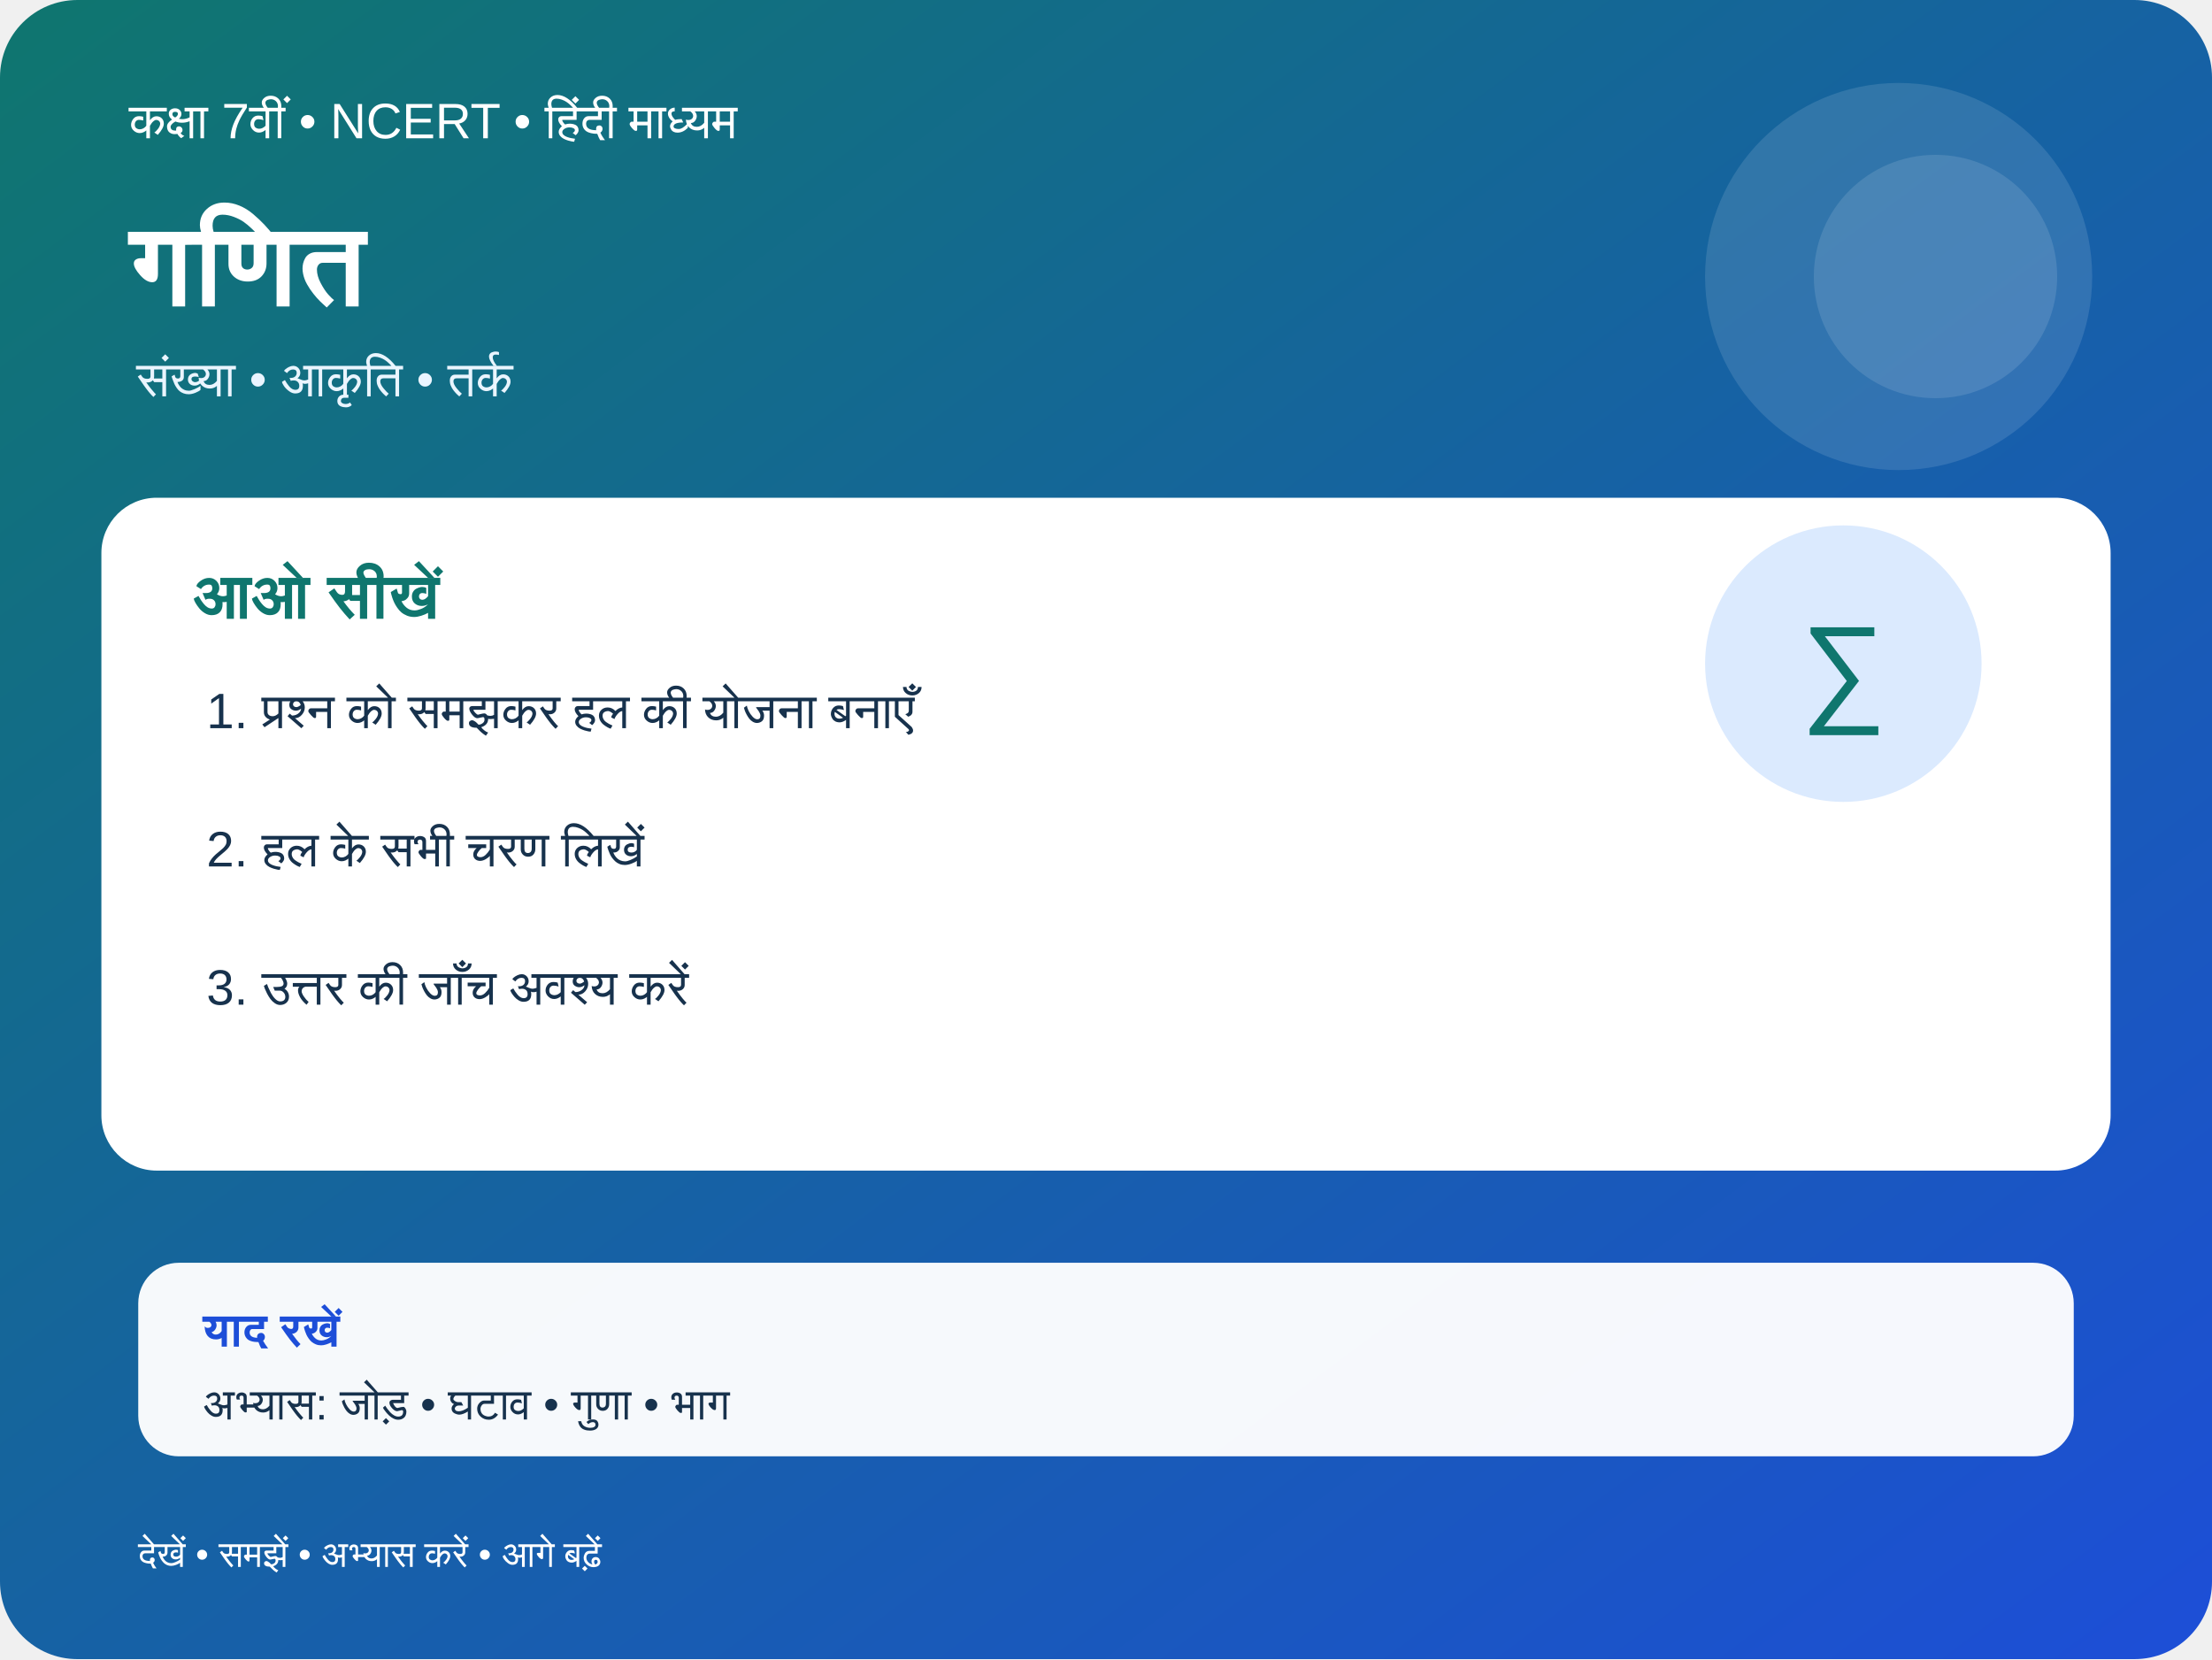
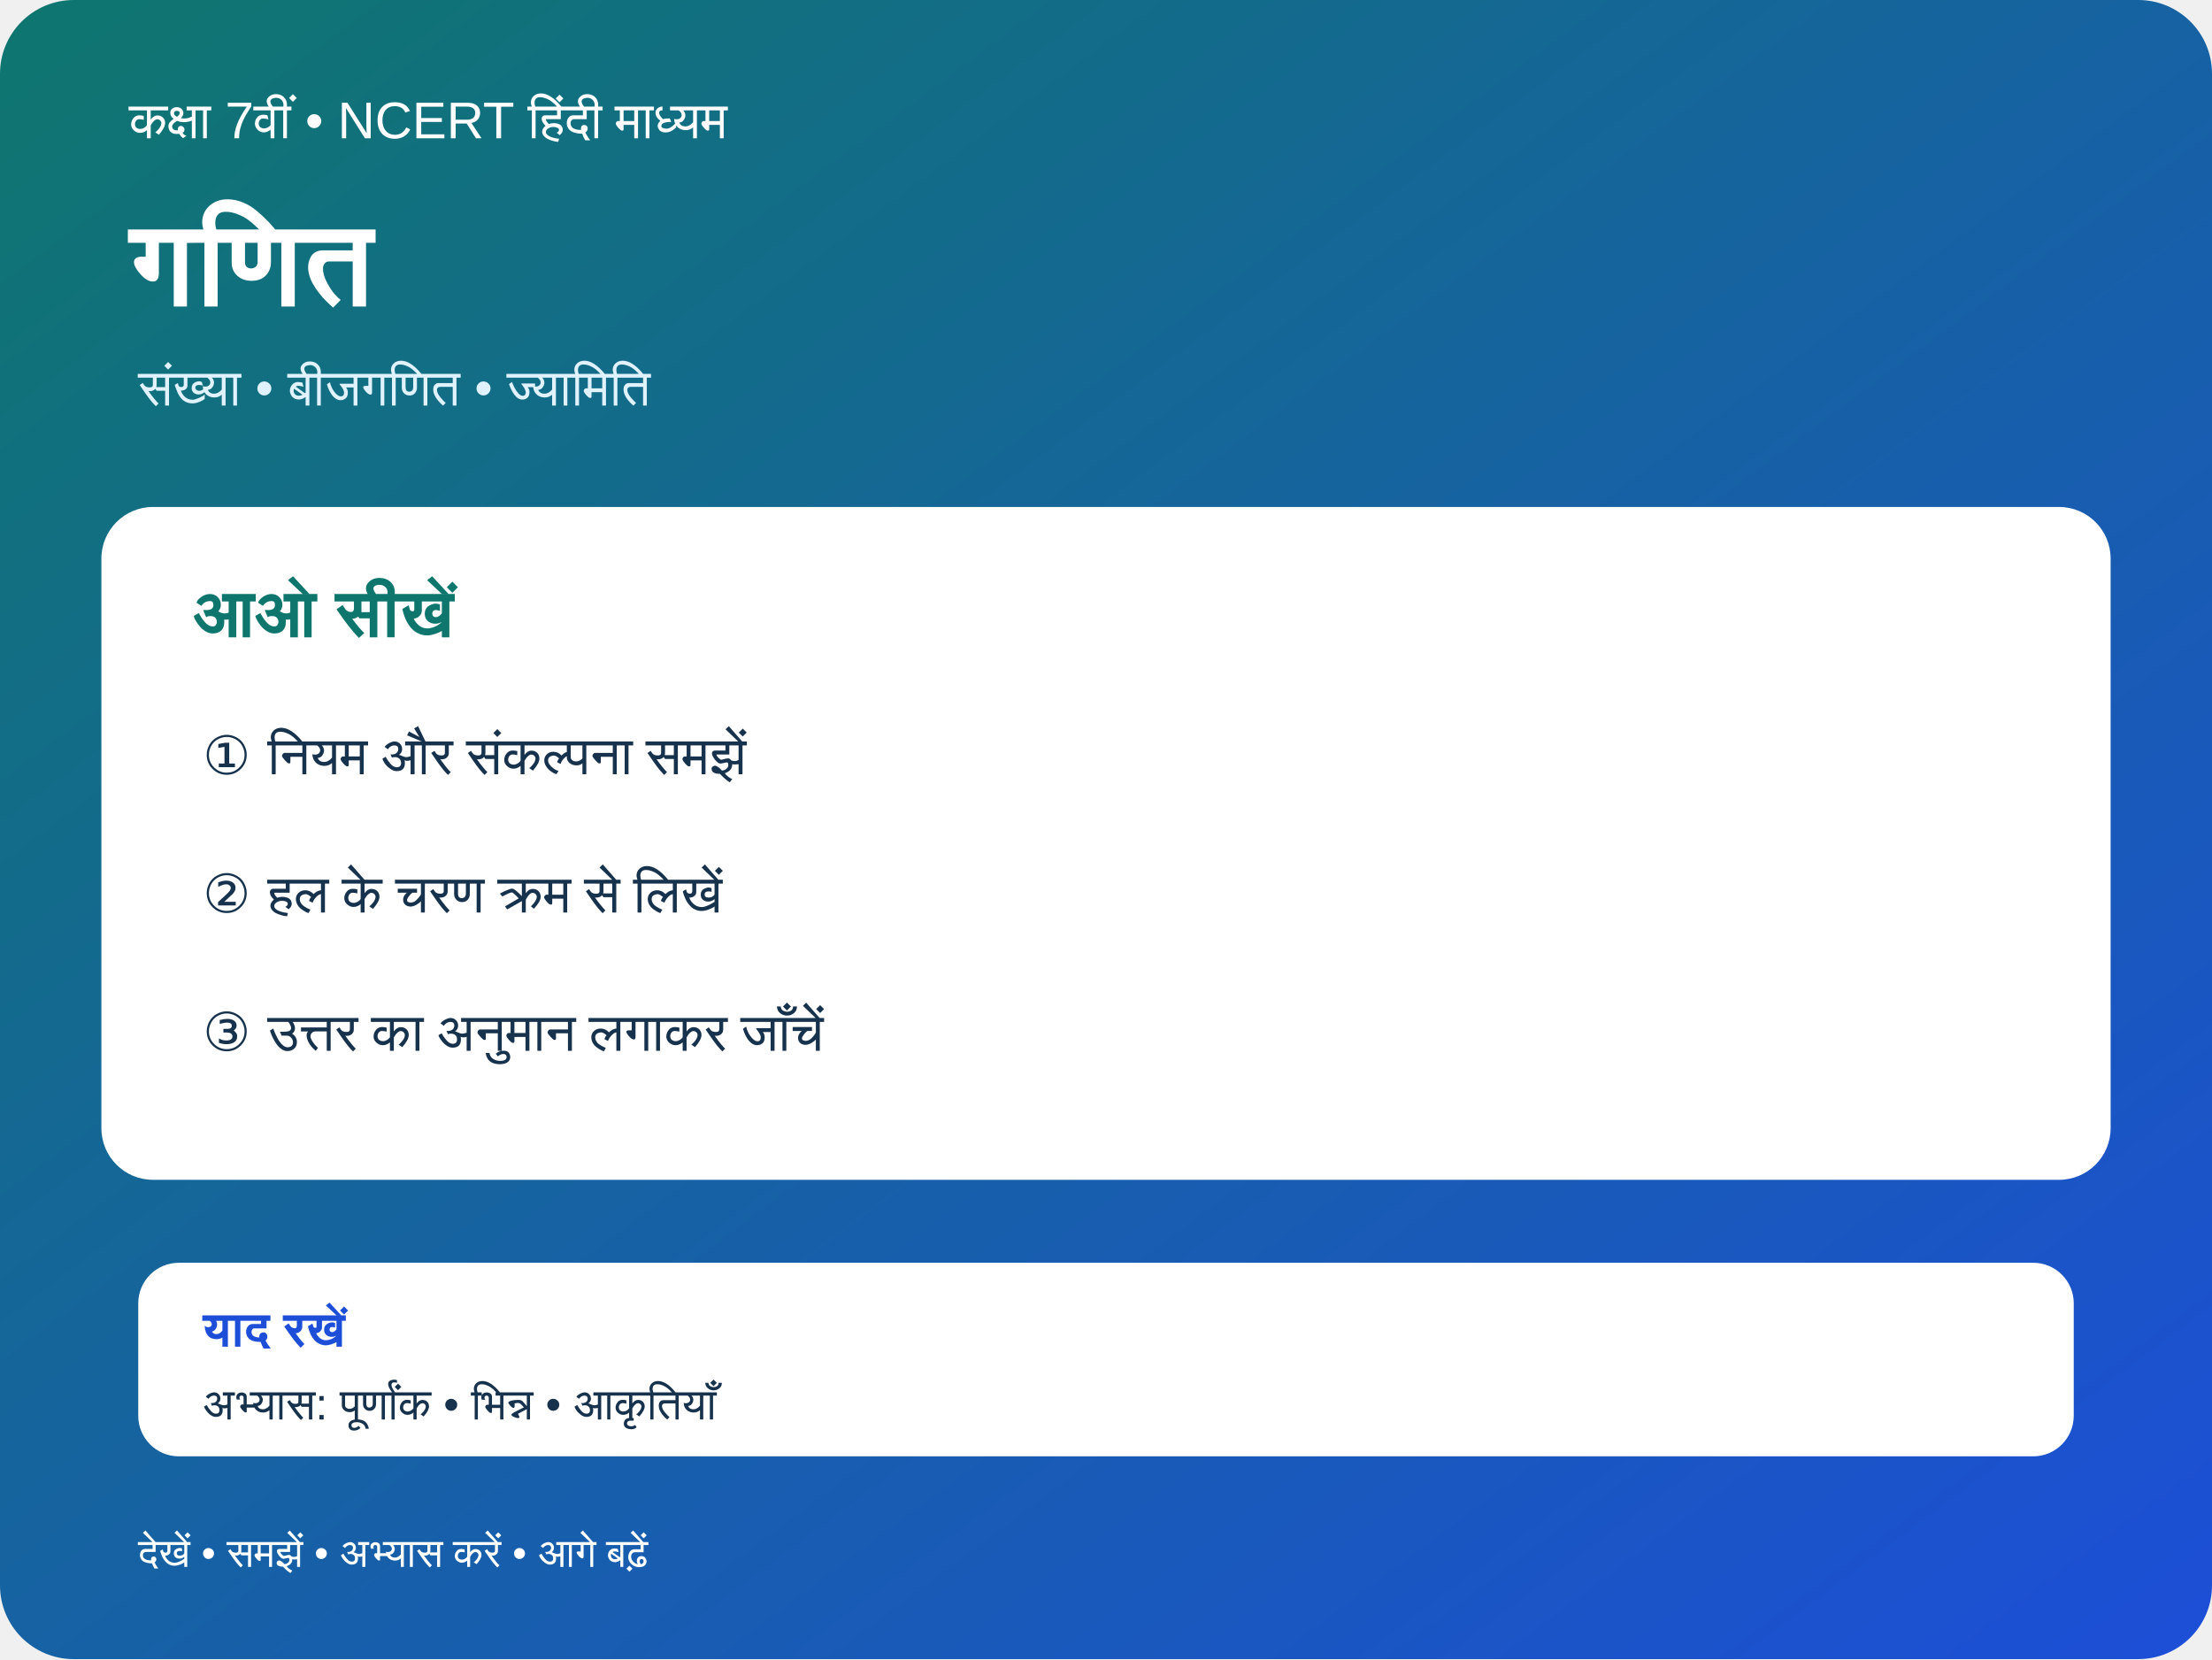
<svg xmlns="http://www.w3.org/2000/svg" width="1200" height="900" viewBox="0 0 1200 900">
  <defs>
-     <linearGradient id="bg" x1="0" y1="0" x2="1" y2="1">
+     <linearGradient id="g" x2="1" y2="1">
      <stop stop-color="#0f766e" />
      <stop offset="1" stop-color="#1d4ed8" />
    </linearGradient>
  </defs>
-   <rect width="1200" height="900" rx="42" fill="url(#bg)" />
-   <circle cx="1030" cy="150" r="105" fill="#ffffff" opacity=".12" />
-   <circle cx="1050" cy="150" r="66" fill="#ffffff" opacity=".12" />
-   <text x="70" y="75" font-size="27" fill="#fff" font-family="Arial">कक्षा 7वीं • NCERT • हिंदी माध्यम</text>
-   <text x="70" y="165" font-size="62" font-weight="bold" fill="#fff" font-family="Arial">गणित</text>
-   <text x="74" y="215" font-size="27" fill="#eaf5ff" font-family="Arial">संख्या • आकृति • तर्क</text>
-   <rect x="55" y="270" width="1090" height="365" rx="30" fill="#fff" />
-   <circle cx="1000" cy="360" r="75" fill="#dbeafe" />
-   <text x="1000" y="385" text-anchor="middle" font-size="65" fill="#0f766e" font-family="Arial">∑</text>
-   <text x="105" y="335" font-size="34" font-weight="bold" fill="#0f766e" font-family="Arial">आओ सीखें</text>
-   <text x="112" y="395" font-size="27" fill="#17324d" font-family="Arial">1. प्रश्न को समझकर हल की योजना बनाएँ</text>
-   <text x="112" y="470" font-size="27" fill="#17324d" font-family="Arial">2. हल के सभी चरण लिखें</text>
-   <text x="112" y="545" font-size="27" fill="#17324d" font-family="Arial">3. उत्तर की जाँच अवश्य करें</text>
-   <rect x="75" y="685" width="1050" height="105" rx="22" fill="#fff" opacity=".96" />
-   <text x="110" y="730" font-size="25" font-weight="bold" fill="#1d4ed8" font-family="Arial">याद रखें</text>
-   <text x="110" y="770" font-size="24" fill="#17324d" font-family="Arial">अभ्यास: जोड़ • घटाव • गुणा • भाग</text>
-   <text x="75" y="850" font-size="20" fill="#fff" font-family="Arial">देखें • समझें • अभ्यास करें • आगे बढ़ें</text>
+   <rect width="1200" height="900" rx="40" fill="url(#g)" />
+   <text x="70" y="75" fill="white" font-size="28" font-family="Arial">कक्षा 7वीं • NCERT हिंदी माध्यम</text>
+   <text x="70" y="165" fill="white" font-size="64" font-weight="bold" font-family="Arial">गणित</text>
+   <text x="75" y="220" fill="#e0f2fe" font-size="28" font-family="Arial">संख्या • बीजगणित • ज्यामिति</text>
+   <rect x="55" y="275" width="1090" height="365" rx="28" fill="white" />
+   <text x="105" y="345" fill="#0f766e" font-size="36" font-weight="bold" font-family="Arial">आओ सीखें</text>
+   <g fill="#17324d" font-size="29" font-family="Arial">
+     <text x="110" y="420">① नियम और संकल्पना समझें</text>
+     <text x="110" y="495">② हल के चरण क्रम से लिखें</text>
+     <text x="110" y="570">③ उत्तर का अनुमान लगाकर जाँचें</text>
+   </g>
+   <rect x="75" y="685" width="1050" height="105" rx="22" fill="white" />
+   <text x="110" y="730" fill="#1d4ed8" font-size="26" font-weight="bold" font-family="Arial">याद रखें</text>
+   <text x="110" y="770" fill="#17324d" font-size="24" font-family="Arial">अभ्यास: पूर्णांक • भिन्न • आकृतियाँ</text>
+   <text x="75" y="850" fill="white" font-size="22" font-family="Arial">देखें • समझें • अभ्यास करें • आगे बढ़ें</text>
</svg>
